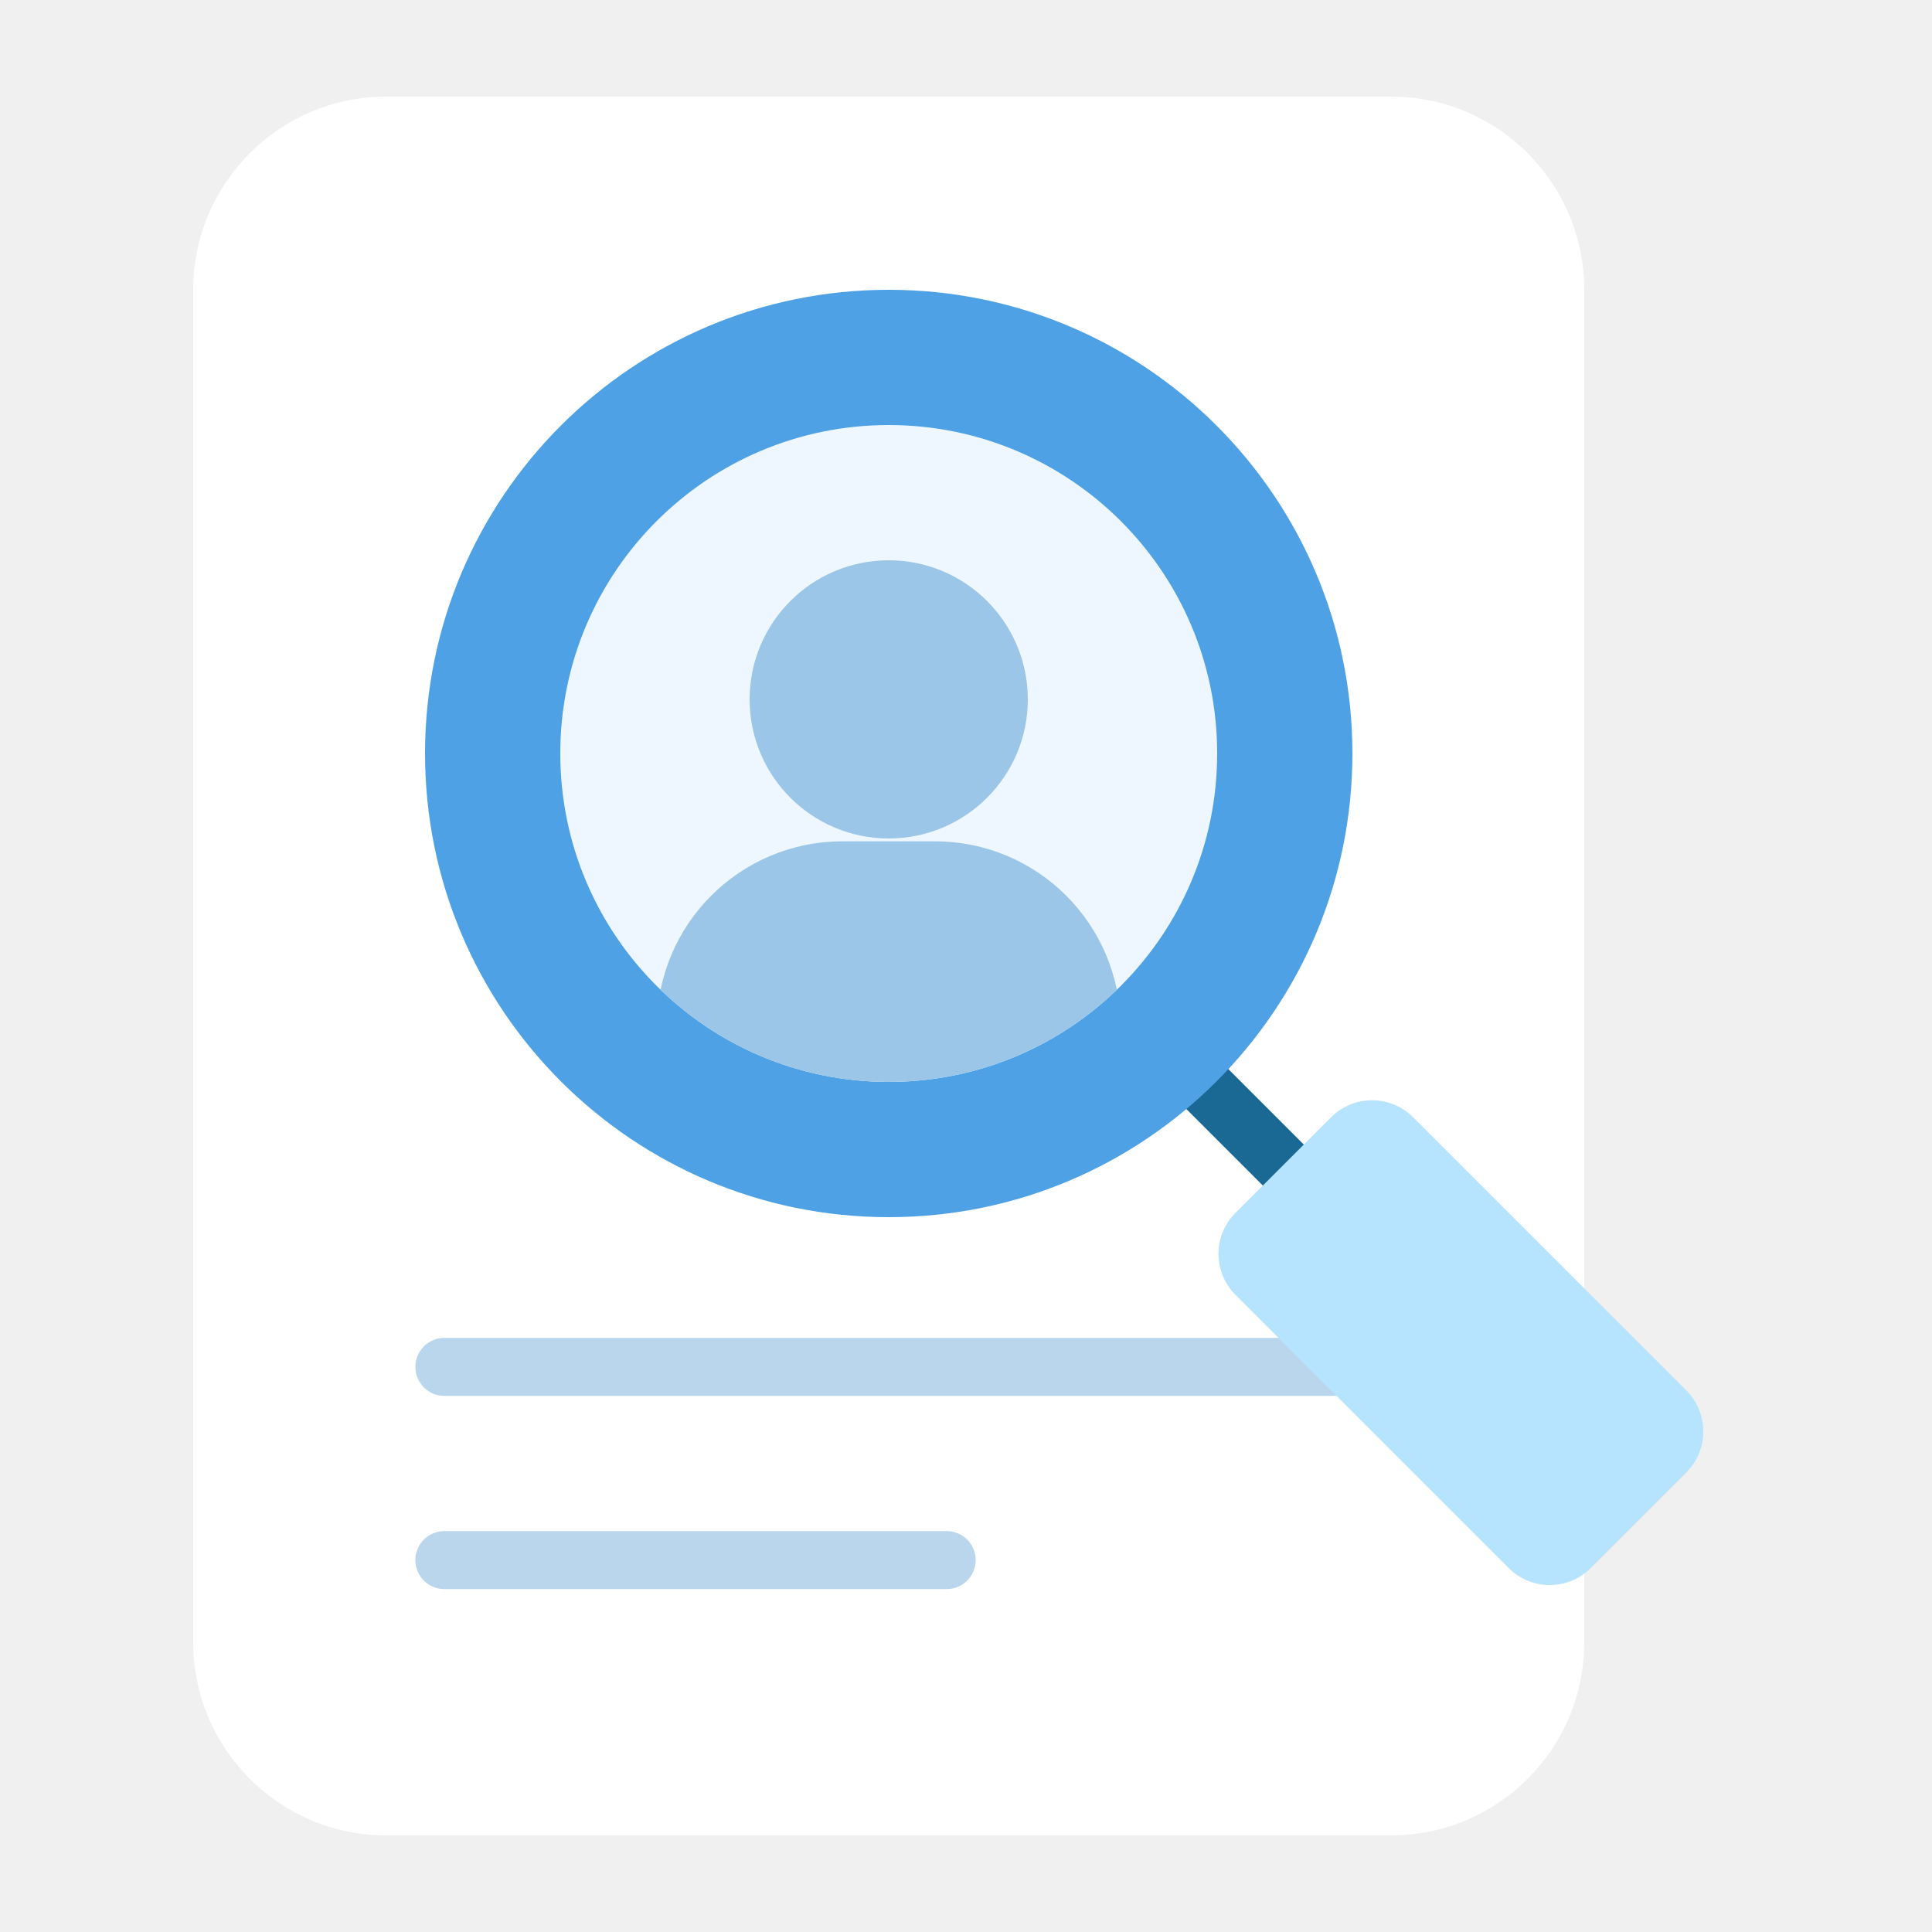
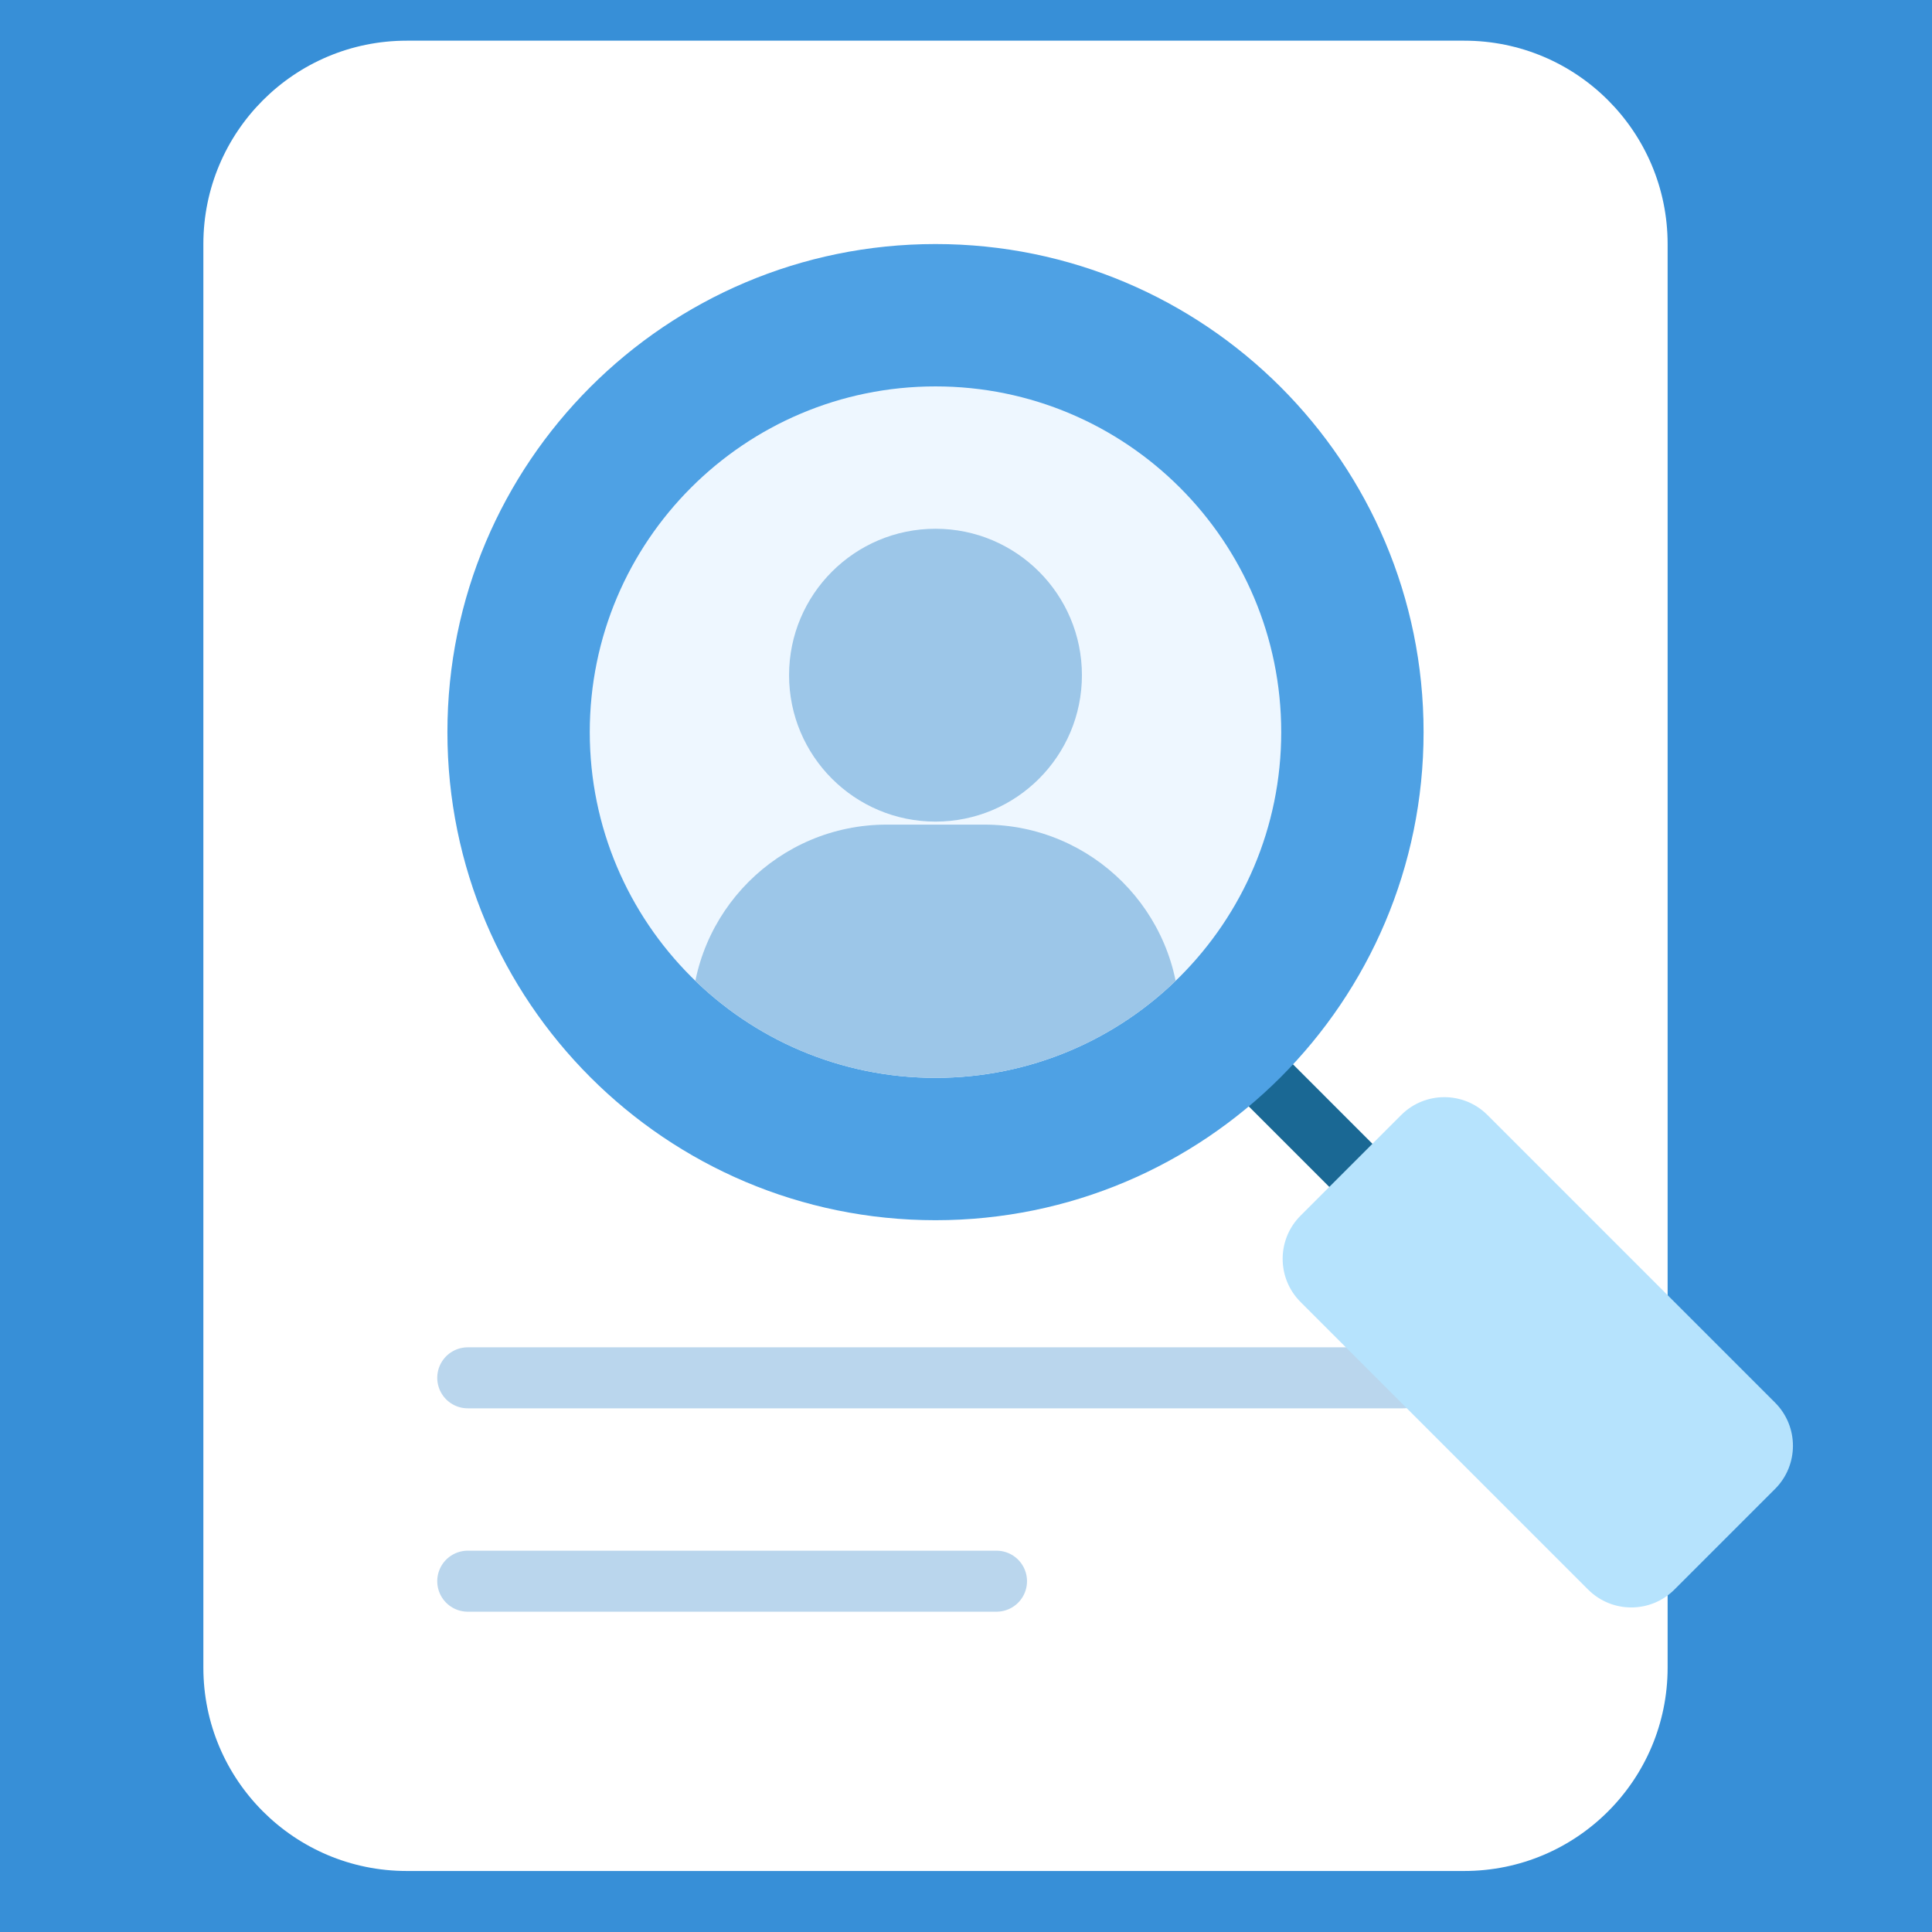
- <svg xmlns="http://www.w3.org/2000/svg" width="100" height="100" fill="none">
-   <rect x="10" y="5" width="72" height="90" rx="10" fill="#fff" />
-   <path d="M23 70.75h46M23 80.75h26" stroke="#BAD6ED" stroke-width="3" stroke-linecap="round" />
-   <path stroke="#1A6894" stroke-width="3" d="m60.061 53.939 10.606 10.607" />
-   <rect x="71.02" y="55.707" width="26" height="13" rx="3" transform="rotate(45 71.02 55.707)" fill="#B6E3FD" />
-   <circle cx="46" cy="39" r="24" fill="#4EA1E4" />
-   <circle cx="46" cy="39" r="17" fill="#EEF7FF" />
-   <mask id="a" style="mask-type:alpha" maskUnits="userSpaceOnUse" x="29" y="22" width="34" height="34">
-     <circle cx="46" cy="39" r="17" fill="#4EA1E4" />
+ <svg xmlns="http://www.w3.org/2000/svg" width="95" height="95" viewBox="0 0 95 95" fill="none">
+   <rect width="95" height="95" fill="url(#paint0_linear_2299_24011)" />
+   <rect width="95" height="95" fill="#378FD7" />
+   <rect x="10" y="2" width="72" height="90" rx="10" fill="white" />
+   <path d="M23 67.75H69" stroke="#BAD6ED" stroke-width="3" stroke-linecap="round" />
+   <path d="M23 77.75H49" stroke="#BAD6ED" stroke-width="3" stroke-linecap="round" />
+   <line x1="60.061" y1="50.939" x2="70.667" y2="61.546" stroke="#1A6894" stroke-width="3" />
+   <rect x="71.02" y="52.707" width="26" height="13" rx="3" transform="rotate(45 71.0205 52.707)" fill="#B6E3FD" />
+   <circle cx="46" cy="36" r="24" fill="#4EA1E4" />
+   <circle cx="46" cy="36" r="17" fill="#EEF7FF" />
+   <mask id="mask0_2299_24011" style="mask-type:alpha" maskUnits="userSpaceOnUse" x="29" y="19" width="34" height="34">
+     <circle cx="46" cy="36" r="17" fill="#4EA1E4" />
  </mask>
-   <g mask="url(#a)" fill="#9CC6E8">
-     <path d="M53.2 36.2a7.2 7.2 0 1 1-14.4 0 7.2 7.2 0 0 1 14.4 0Z" />
-     <path d="M34 53.148a9.6 9.6 0 0 1 9.6-9.6h4.8a9.6 9.6 0 0 1 9.6 9.6v4.8H34v-4.8Z" />
+   <g mask="url(#mask0_2299_24011)">
+     <path d="M53.2 33.2C53.2 37.176 49.976 40.4 46 40.4C42.024 40.4 38.8 37.176 38.8 33.2C38.8 29.224 42.024 26 46 26C49.976 26 53.2 29.224 53.2 33.2Z" fill="#9CC6E8" />
+     <path d="M34 50.148C34 44.847 38.298 40.548 43.6 40.548H48.4C53.702 40.548 58 44.847 58 50.148V54.949H34V50.148Z" fill="#9CC6E8" />
  </g>
+   <defs>
+     <linearGradient id="paint0_linear_2299_24011" x1="0" y1="0" x2="108.617" y2="25.504" gradientUnits="userSpaceOnUse">
+       <stop stop-color="#28B795" />
+       <stop offset="1" stop-color="#30D6AE" />
+     </linearGradient>
+   </defs>
</svg>
